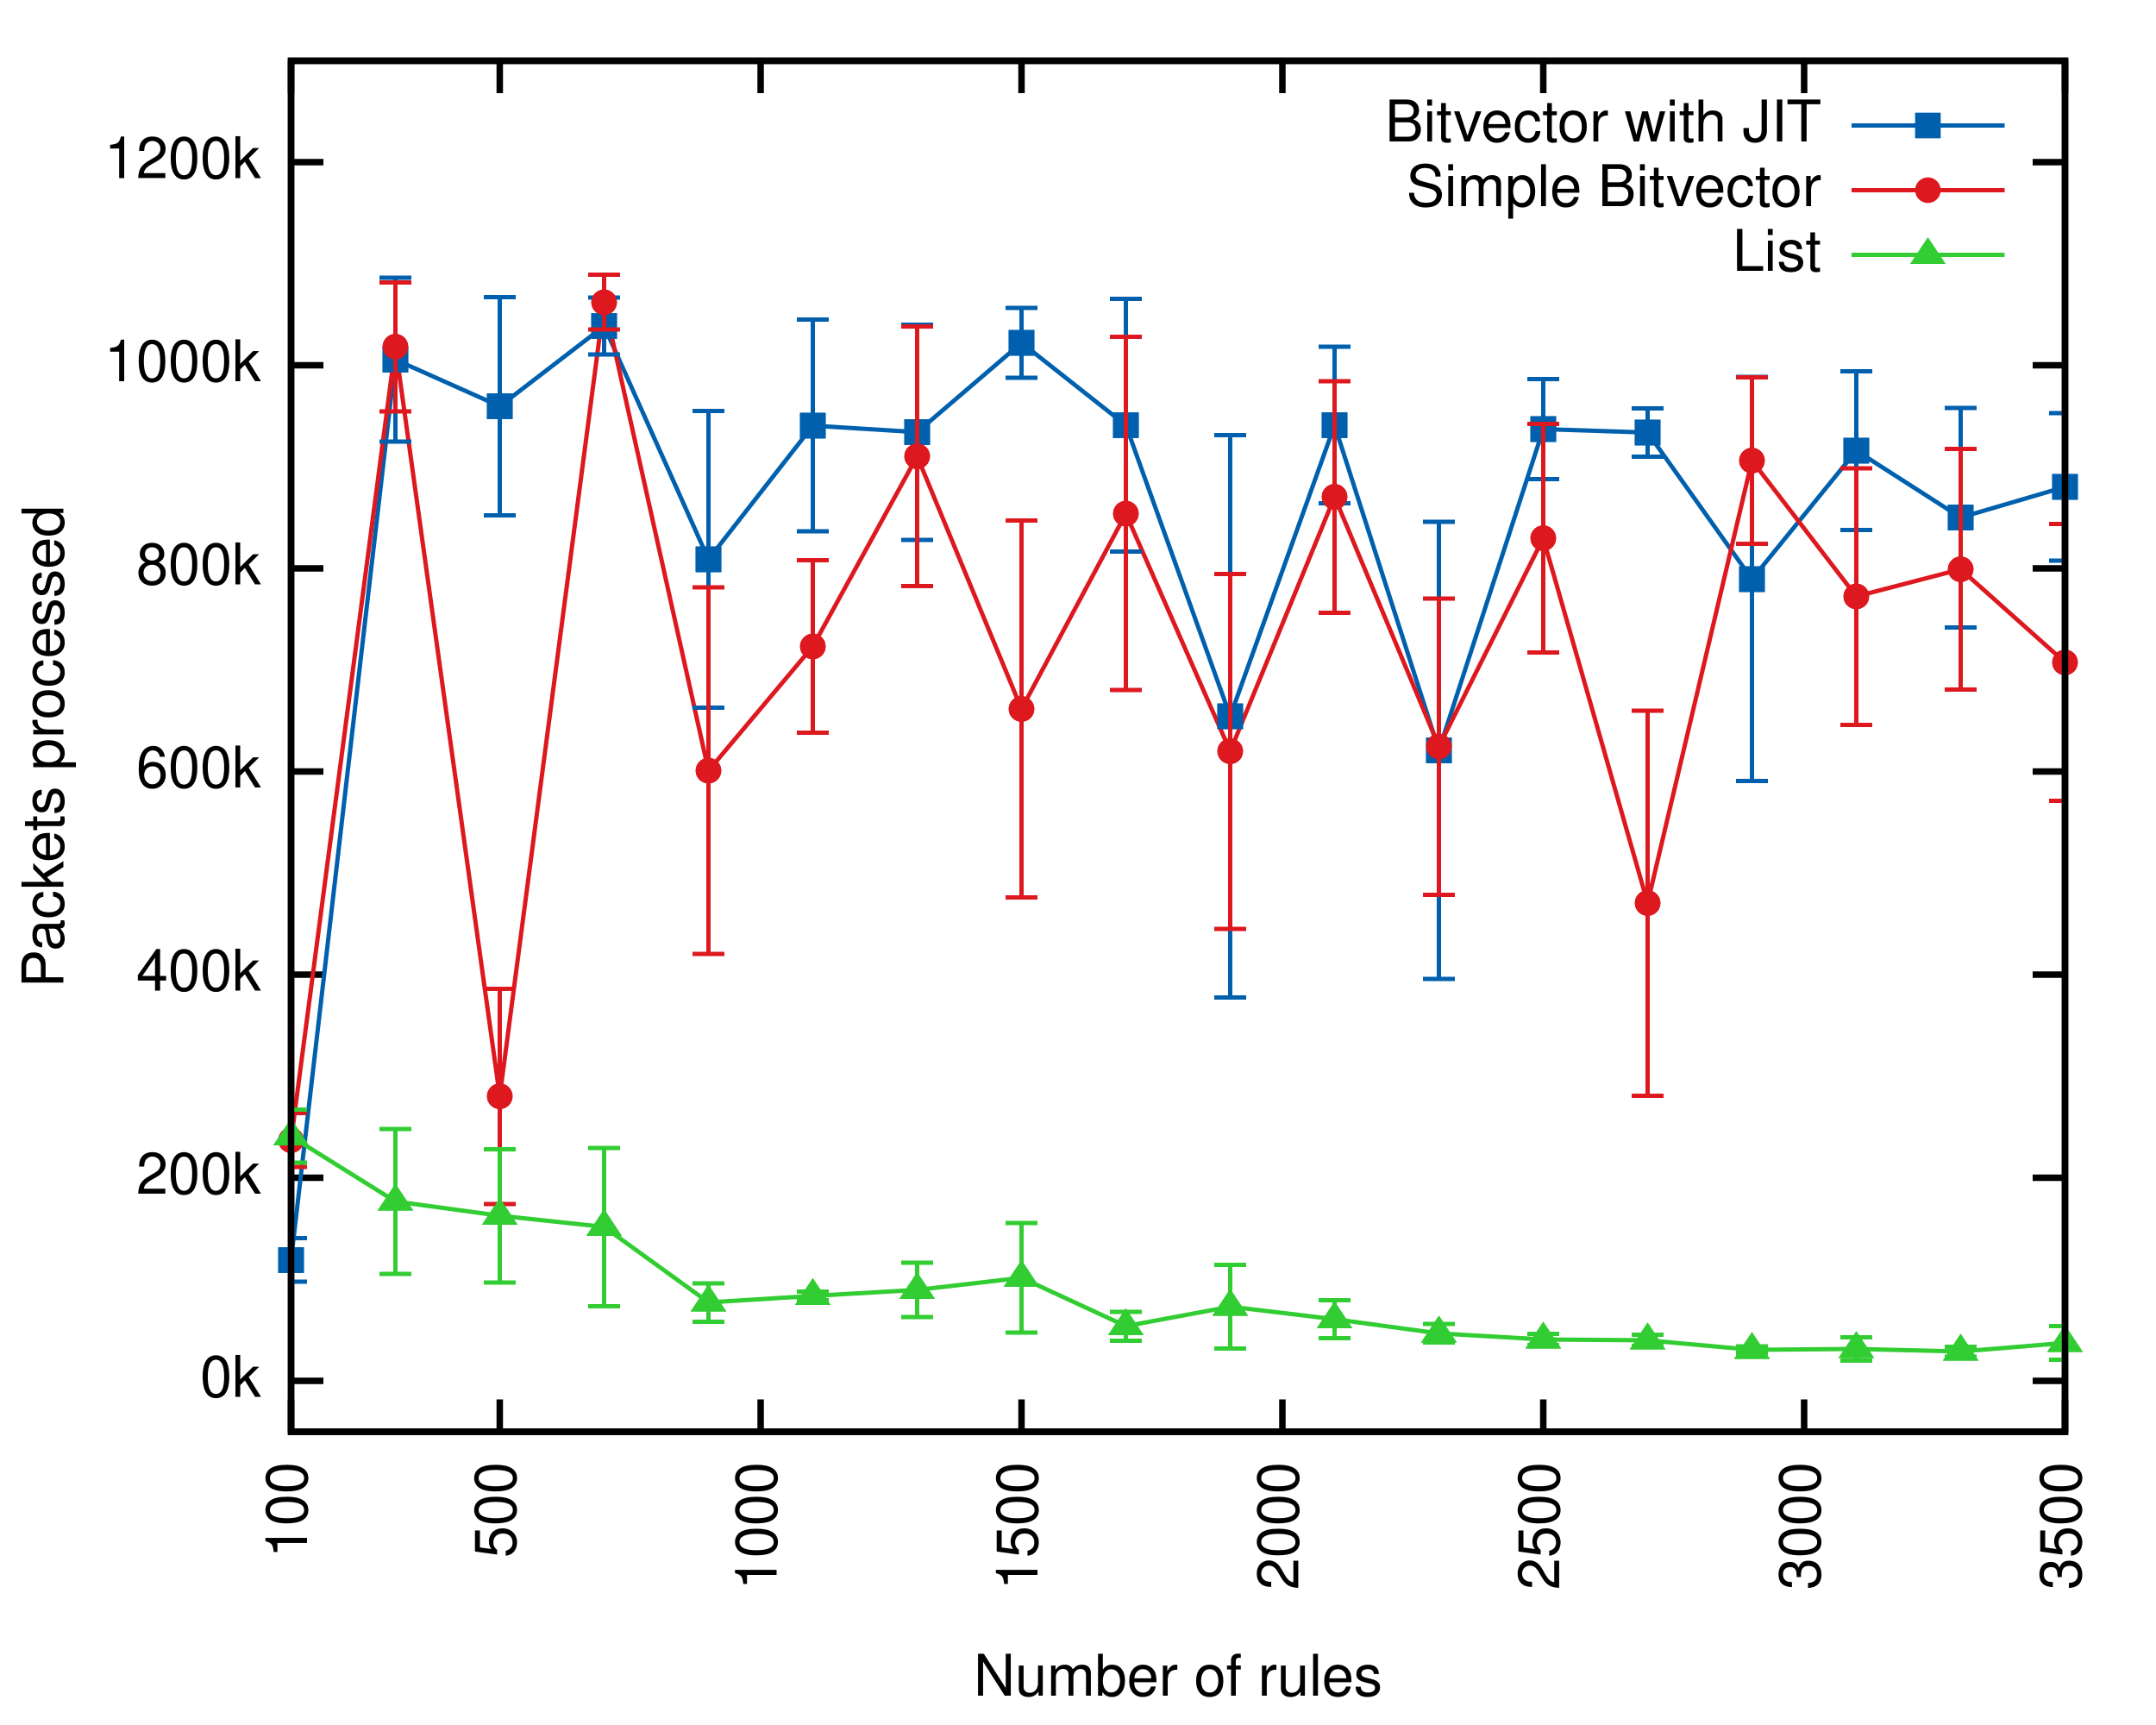
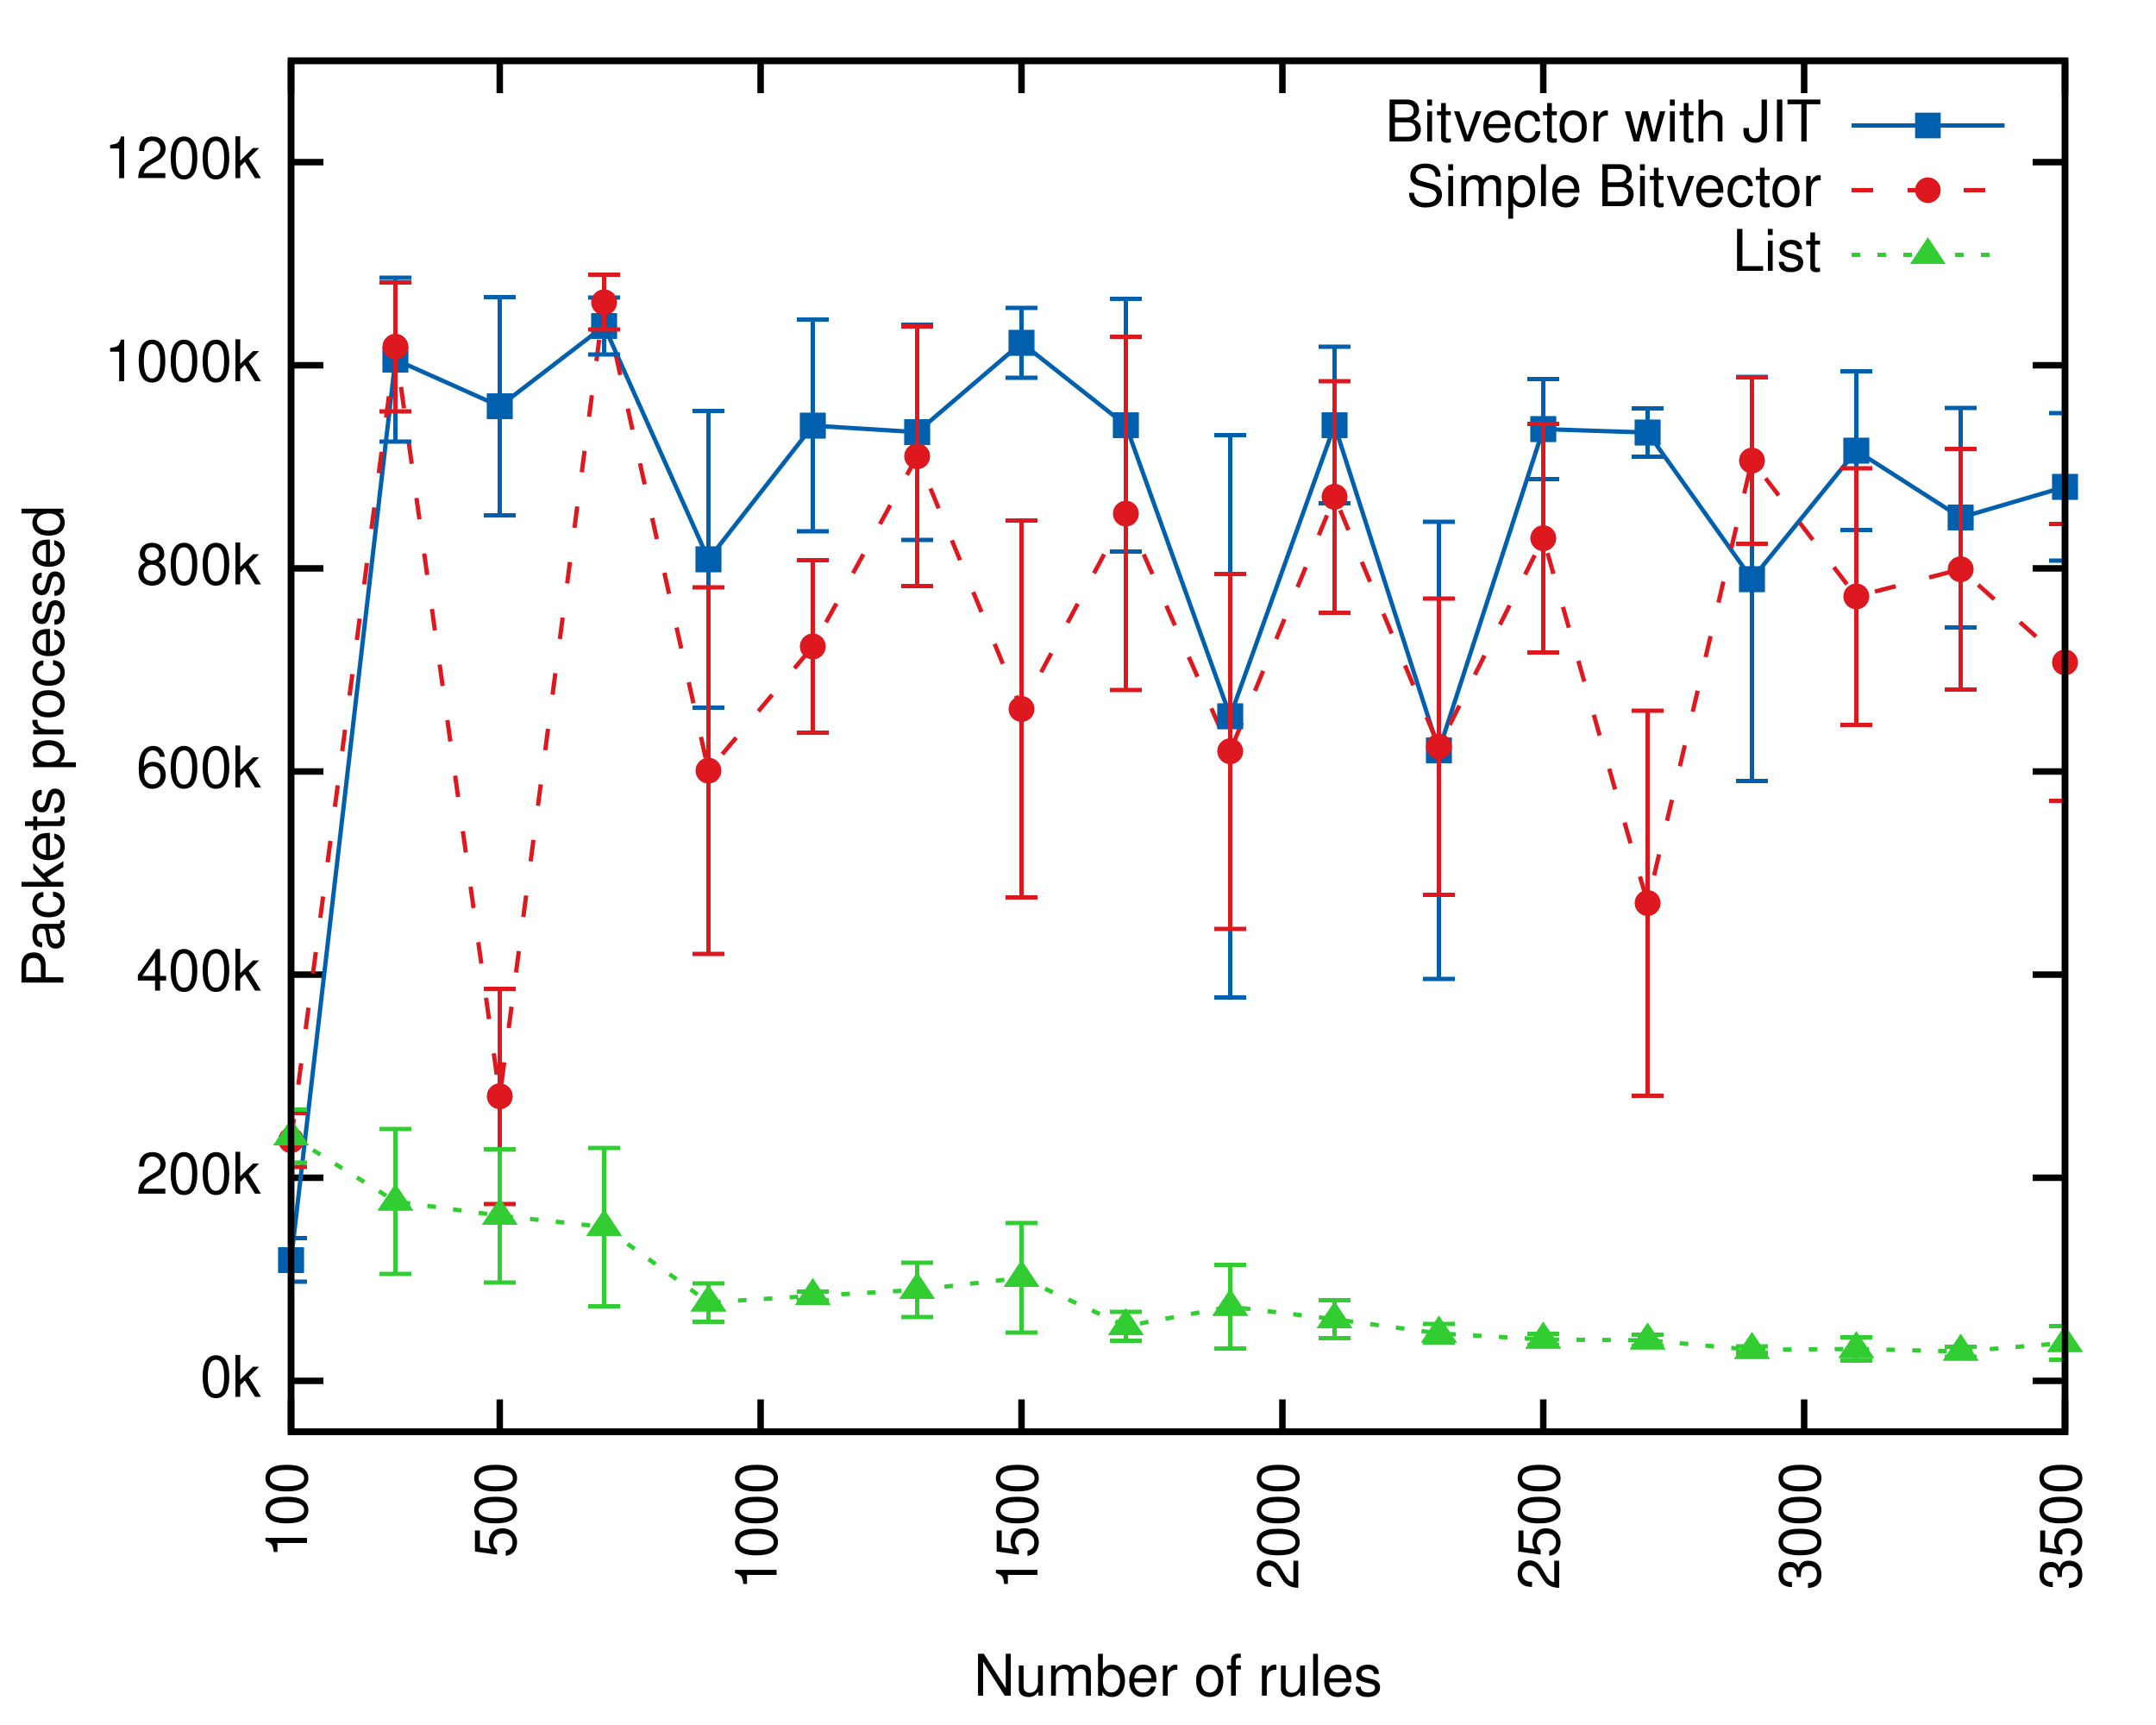
<svg xmlns="http://www.w3.org/2000/svg" xmlns:xlink="http://www.w3.org/1999/xlink" width="500" height="400" viewBox="0 0 500 400">
  <g id="gnuplot_canvas">
    <rect x="0" y="0" width="500" height="400" fill="none" />
    <defs>
      <circle id="gpDot" r="0.5" stroke-width="0.5" />
      <path id="gpPt0" stroke-width="0.267" stroke="currentColor" d="M-1,0 h2 M0,-1 v2" />
      <path id="gpPt1" stroke-width="0.267" stroke="currentColor" d="M-1,-1 L1,1 M1,-1 L-1,1" />
      <path id="gpPt2" stroke-width="0.267" stroke="currentColor" d="M-1,0 L1,0 M0,-1 L0,1 M-1,-1 L1,1 M-1,1 L1,-1" />
      <rect id="gpPt3" stroke-width="0.267" stroke="currentColor" x="-1" y="-1" width="2" height="2" />
      <rect id="gpPt4" stroke-width="0.267" stroke="currentColor" fill="currentColor" x="-1" y="-1" width="2" height="2" />
      <circle id="gpPt5" stroke-width="0.267" stroke="currentColor" cx="0" cy="0" r="1" />
      <use xlink:href="#gpPt5" id="gpPt6" fill="currentColor" stroke="none" />
      <path id="gpPt7" stroke-width="0.267" stroke="currentColor" d="M0,-1.33 L-1.33,0.67 L1.33,0.67 z" />
      <use xlink:href="#gpPt7" id="gpPt8" fill="currentColor" stroke="none" />
      <use xlink:href="#gpPt7" id="gpPt9" stroke="currentColor" transform="rotate(180)" />
      <use xlink:href="#gpPt9" id="gpPt10" fill="currentColor" stroke="none" />
      <use xlink:href="#gpPt3" id="gpPt11" stroke="currentColor" transform="rotate(45)" />
      <use xlink:href="#gpPt11" id="gpPt12" fill="currentColor" stroke="none" />
    </defs>
    <g style="fill:none; color:white; stroke:currentColor; stroke-width:1.00; stroke-linecap:butt; stroke-linejoin:miter">
</g>
    <g style="fill:none; color:white; stroke:currentColor; stroke-width:1.50; stroke-linecap:butt; stroke-linejoin:miter">
</g>
    <g style="fill:none; color:black; stroke:currentColor; stroke-width:1.50; stroke-linecap:butt; stroke-linejoin:miter">
      <path stroke="black" d="M67.5,320.2 L75.0,320.2 M478.9,320.2 L471.4,320.2  " />
      <g transform="translate(60.5,323.9)" style="stroke:none; fill:black; font-family:Verdana, Helvetica, Arial, sans-serif; font-size:10.00pt; text-anchor:end">
        <text>0k</text>
      </g>
      <path stroke="black" d="M67.5,273.1 L75.0,273.1 M478.9,273.1 L471.4,273.1  " />
      <g transform="translate(60.5,276.8)" style="stroke:none; fill:black; font-family:Verdana, Helvetica, Arial, sans-serif; font-size:10.00pt; text-anchor:end">
        <text>200k</text>
      </g>
      <path stroke="black" d="M67.5,226.0 L75.0,226.0 M478.9,226.0 L471.4,226.0  " />
      <g transform="translate(60.5,229.7)" style="stroke:none; fill:black; font-family:Verdana, Helvetica, Arial, sans-serif; font-size:10.00pt; text-anchor:end">
        <text>400k</text>
      </g>
      <path stroke="black" d="M67.5,178.9 L75.0,178.9 M478.9,178.9 L471.4,178.9  " />
      <g transform="translate(60.5,182.6)" style="stroke:none; fill:black; font-family:Verdana, Helvetica, Arial, sans-serif; font-size:10.00pt; text-anchor:end">
        <text>600k</text>
      </g>
      <path stroke="black" d="M67.5,131.8 L75.0,131.8 M478.9,131.8 L471.4,131.8  " />
      <g transform="translate(60.5,135.5)" style="stroke:none; fill:black; font-family:Verdana, Helvetica, Arial, sans-serif; font-size:10.00pt; text-anchor:end">
        <text>800k</text>
      </g>
      <path stroke="black" d="M67.5,84.7 L75.0,84.7 M478.9,84.7 L471.4,84.7  " />
      <g transform="translate(60.5,88.4)" style="stroke:none; fill:black; font-family:Verdana, Helvetica, Arial, sans-serif; font-size:10.00pt; text-anchor:end">
        <text>1000k</text>
      </g>
      <path stroke="black" d="M67.5,37.6 L75.0,37.6 M478.9,37.6 L471.4,37.6  " />
      <g transform="translate(60.5,41.3)" style="stroke:none; fill:black; font-family:Verdana, Helvetica, Arial, sans-serif; font-size:10.00pt; text-anchor:end">
        <text>1200k</text>
      </g>
      <path stroke="black" d="M67.5,332.0 L67.5,324.5 M67.5,14.1 L67.5,21.6  " />
      <g transform="translate(71.2,339.0) rotate(270)" style="stroke:none; fill:black; font-family:Verdana, Helvetica, Arial, sans-serif; font-size:10.00pt; text-anchor:end">
        <text>100</text>
      </g>
      <path stroke="black" d="M115.9,332.0 L115.9,324.5 M115.9,14.1 L115.9,21.6  " />
      <g transform="translate(119.6,339.0) rotate(270)" style="stroke:none; fill:black; font-family:Verdana, Helvetica, Arial, sans-serif; font-size:10.00pt; text-anchor:end">
        <text> 500</text>
      </g>
      <path stroke="black" d="M176.4,332.0 L176.4,324.5 M176.4,14.1 L176.4,21.6  " />
      <g transform="translate(180.1,339.0) rotate(270)" style="stroke:none; fill:black; font-family:Verdana, Helvetica, Arial, sans-serif; font-size:10.00pt; text-anchor:end">
        <text> 1000</text>
      </g>
      <path stroke="black" d="M236.9,332.0 L236.9,324.5 M236.9,14.1 L236.9,21.6  " />
      <g transform="translate(240.6,339.0) rotate(270)" style="stroke:none; fill:black; font-family:Verdana, Helvetica, Arial, sans-serif; font-size:10.00pt; text-anchor:end">
        <text> 1500</text>
      </g>
      <path stroke="black" d="M297.4,332.0 L297.4,324.5 M297.4,14.1 L297.4,21.6  " />
      <g transform="translate(301.1,339.0) rotate(270)" style="stroke:none; fill:black; font-family:Verdana, Helvetica, Arial, sans-serif; font-size:10.00pt; text-anchor:end">
        <text> 2000</text>
      </g>
      <path stroke="black" d="M357.9,332.0 L357.9,324.5 M357.9,14.1 L357.9,21.6  " />
      <g transform="translate(361.6,339.0) rotate(270)" style="stroke:none; fill:black; font-family:Verdana, Helvetica, Arial, sans-serif; font-size:10.00pt; text-anchor:end">
        <text> 2500</text>
      </g>
      <path stroke="black" d="M418.4,332.0 L418.4,324.5 M418.4,14.1 L418.4,21.6  " />
      <g transform="translate(422.1,339.0) rotate(270)" style="stroke:none; fill:black; font-family:Verdana, Helvetica, Arial, sans-serif; font-size:10.00pt; text-anchor:end">
        <text> 3000</text>
      </g>
      <path stroke="black" d="M478.9,332.0 L478.9,324.5 M478.9,14.1 L478.9,21.6  " />
      <g transform="translate(482.6,339.0) rotate(270)" style="stroke:none; fill:black; font-family:Verdana, Helvetica, Arial, sans-serif; font-size:10.00pt; text-anchor:end">
        <text> 3500</text>
      </g>
      <path stroke="black" d="M67.5,14.1 L67.5,332.0 L478.9,332.0 L478.9,14.1 L67.5,14.1 Z  " />
      <g transform="translate(14.7,173.1) rotate(270)" style="stroke:none; fill:black; font-family:Verdana, Helvetica, Arial, sans-serif; font-size:10.00pt; text-anchor:middle">
        <text>Packets processed</text>
      </g>
      <g transform="translate(273.2,393.2)" style="stroke:none; fill:black; font-family:Verdana, Helvetica, Arial, sans-serif; font-size:10.00pt; text-anchor:middle">
        <text>Number of rules</text>
      </g>
    </g>
    <g id="gnuplot_plot_1">
      <g style="fill:none; color:white; stroke:black; stroke-width:1.00; stroke-linecap:butt; stroke-linejoin:miter">
</g>
      <g style="fill:none; color:red; stroke:currentColor; stroke-width:1.00; stroke-linecap:butt; stroke-linejoin:miter">
        <g transform="translate(422.4,32.8)" style="stroke:none; fill:black; font-family:Verdana, Helvetica, Arial, sans-serif; font-size:10.00pt; text-anchor:end">
          <text>Bitvector with JIT</text>
        </g>
        <path stroke="rgb(  0,  96, 173)" d="M429.4,29.1 L464.9,29.1 M67.5,292.2 L91.7,83.4 L115.9,94.2 L140.1,75.6 L164.3,129.7 L188.5,98.7    L212.7,100.2 L236.9,79.5 L261.1,98.6 L285.3,166.1 L309.5,98.6 L333.7,174.0 L357.9,99.5 L382.1,100.3    L406.3,134.3 L430.5,104.5 L454.7,120.0 L478.9,112.9  " />
        <use xlink:href="#gpPt4" transform="translate(67.5,292.2) scale(2.62)" color="rgb(  0,  96, 173)" />
        <use xlink:href="#gpPt4" transform="translate(91.7,83.4) scale(2.62)" color="rgb(  0,  96, 173)" />
        <use xlink:href="#gpPt4" transform="translate(115.9,94.2) scale(2.62)" color="rgb(  0,  96, 173)" />
        <use xlink:href="#gpPt4" transform="translate(140.1,75.6) scale(2.62)" color="rgb(  0,  96, 173)" />
        <use xlink:href="#gpPt4" transform="translate(164.3,129.7) scale(2.62)" color="rgb(  0,  96, 173)" />
        <use xlink:href="#gpPt4" transform="translate(188.5,98.7) scale(2.62)" color="rgb(  0,  96, 173)" />
        <use xlink:href="#gpPt4" transform="translate(212.7,100.2) scale(2.62)" color="rgb(  0,  96, 173)" />
        <use xlink:href="#gpPt4" transform="translate(236.9,79.5) scale(2.62)" color="rgb(  0,  96, 173)" />
        <use xlink:href="#gpPt4" transform="translate(261.1,98.6) scale(2.62)" color="rgb(  0,  96, 173)" />
        <use xlink:href="#gpPt4" transform="translate(285.3,166.1) scale(2.62)" color="rgb(  0,  96, 173)" />
        <use xlink:href="#gpPt4" transform="translate(309.5,98.6) scale(2.62)" color="rgb(  0,  96, 173)" />
        <use xlink:href="#gpPt4" transform="translate(333.7,174.0) scale(2.62)" color="rgb(  0,  96, 173)" />
        <use xlink:href="#gpPt4" transform="translate(357.9,99.5) scale(2.62)" color="rgb(  0,  96, 173)" />
        <use xlink:href="#gpPt4" transform="translate(382.1,100.3) scale(2.62)" color="rgb(  0,  96, 173)" />
        <use xlink:href="#gpPt4" transform="translate(406.3,134.3) scale(2.62)" color="rgb(  0,  96, 173)" />
        <use xlink:href="#gpPt4" transform="translate(430.5,104.5) scale(2.62)" color="rgb(  0,  96, 173)" />
        <use xlink:href="#gpPt4" transform="translate(454.7,120.0) scale(2.62)" color="rgb(  0,  96, 173)" />
        <use xlink:href="#gpPt4" transform="translate(478.9,112.9) scale(2.62)" color="rgb(  0,  96, 173)" />
        <use xlink:href="#gpPt4" transform="translate(447.1,29.1) scale(2.62)" color="rgb(  0,  96, 173)" />
      </g>
    </g>
    <g id="gnuplot_plot_2">
      <g style="fill:none; color:green; stroke:currentColor; stroke-width:1.00; stroke-linecap:butt; stroke-linejoin:miter">
        <g transform="translate(422.4,47.8)" style="stroke:none; fill:black; font-family:Verdana, Helvetica, Arial, sans-serif; font-size:10.00pt; text-anchor:end">
          <text>Simple Bitvector</text>
        </g>
-         <path stroke="rgb(221,  24,  31)" d="M429.4,44.1 L464.9,44.1 M67.5,264.4 L91.7,80.4 L115.9,254.2 L140.1,70.1 L164.3,178.7 L188.5,149.9    L212.7,105.8 L236.9,164.4 L261.1,119.1 L285.3,174.2 L309.5,115.2 L333.7,173.1 L357.9,124.8 L382.1,209.4    L406.3,106.8 L430.5,138.3 L454.7,132.0 L478.9,153.6  " />
+         <path stroke="rgb(221,  24,  31)" stroke-dasharray=" 5,8" d="M429.4,44.1 L464.9,44.1 M67.5,264.4 L91.7,80.4 L115.9,254.2 L140.1,70.1 L164.3,178.7 L188.5,149.9    L212.7,105.8 L236.9,164.4 L261.1,119.1 L285.3,174.2 L309.5,115.2 L333.7,173.1 L357.9,124.8 L382.1,209.4    L406.3,106.8 L430.5,138.3 L454.7,132.0 L478.9,153.6  " />
        <use xlink:href="#gpPt6" transform="translate(67.5,264.4) scale(2.62)" color="rgb(221,  24,  31)" />
        <use xlink:href="#gpPt6" transform="translate(91.7,80.4) scale(2.62)" color="rgb(221,  24,  31)" />
        <use xlink:href="#gpPt6" transform="translate(115.9,254.2) scale(2.62)" color="rgb(221,  24,  31)" />
        <use xlink:href="#gpPt6" transform="translate(140.1,70.1) scale(2.62)" color="rgb(221,  24,  31)" />
        <use xlink:href="#gpPt6" transform="translate(164.3,178.7) scale(2.62)" color="rgb(221,  24,  31)" />
        <use xlink:href="#gpPt6" transform="translate(188.5,149.9) scale(2.62)" color="rgb(221,  24,  31)" />
        <use xlink:href="#gpPt6" transform="translate(212.7,105.8) scale(2.62)" color="rgb(221,  24,  31)" />
        <use xlink:href="#gpPt6" transform="translate(236.9,164.4) scale(2.62)" color="rgb(221,  24,  31)" />
        <use xlink:href="#gpPt6" transform="translate(261.1,119.1) scale(2.62)" color="rgb(221,  24,  31)" />
        <use xlink:href="#gpPt6" transform="translate(285.3,174.2) scale(2.62)" color="rgb(221,  24,  31)" />
        <use xlink:href="#gpPt6" transform="translate(309.5,115.2) scale(2.62)" color="rgb(221,  24,  31)" />
        <use xlink:href="#gpPt6" transform="translate(333.7,173.1) scale(2.62)" color="rgb(221,  24,  31)" />
        <use xlink:href="#gpPt6" transform="translate(357.9,124.8) scale(2.62)" color="rgb(221,  24,  31)" />
        <use xlink:href="#gpPt6" transform="translate(382.1,209.4) scale(2.62)" color="rgb(221,  24,  31)" />
        <use xlink:href="#gpPt6" transform="translate(406.3,106.8) scale(2.62)" color="rgb(221,  24,  31)" />
        <use xlink:href="#gpPt6" transform="translate(430.5,138.3) scale(2.62)" color="rgb(221,  24,  31)" />
        <use xlink:href="#gpPt6" transform="translate(454.7,132.0) scale(2.62)" color="rgb(221,  24,  31)" />
        <use xlink:href="#gpPt6" transform="translate(478.9,153.6) scale(2.62)" color="rgb(221,  24,  31)" />
        <use xlink:href="#gpPt6" transform="translate(447.1,44.1) scale(2.62)" color="rgb(221,  24,  31)" />
      </g>
    </g>
    <g id="gnuplot_plot_3">
      <g style="fill:none; color:blue; stroke:currentColor; stroke-width:1.00; stroke-linecap:butt; stroke-linejoin:miter">
        <g transform="translate(422.4,62.8)" style="stroke:none; fill:black; font-family:Verdana, Helvetica, Arial, sans-serif; font-size:10.00pt; text-anchor:end">
          <text>List</text>
        </g>
-         <path stroke="rgb( 50, 205,  50)" d="M429.4,59.1 L464.9,59.1 M67.5,263.5 L91.7,278.6 L115.9,281.9 L140.1,284.5 L164.3,302.0 L188.5,300.5    L212.7,299.1 L236.9,296.3 L261.1,307.5 L285.3,303.0 L309.5,305.9 L333.7,309.2 L357.9,310.6 L382.1,310.8    L406.3,313.0 L430.5,312.8 L454.7,313.4 L478.9,311.4  " />
+         <path stroke="rgb( 50, 205,  50)" stroke-dasharray=" 2,4" d="M429.4,59.1 L464.9,59.1 M67.5,263.5 L91.7,278.6 L115.9,281.9 L140.1,284.5 L164.3,302.0 L188.5,300.5    L212.7,299.1 L236.9,296.3 L261.1,307.5 L285.3,303.0 L309.5,305.9 L333.7,309.2 L357.9,310.6 L382.1,310.8    L406.3,313.0 L430.5,312.8 L454.7,313.4 L478.9,311.4  " />
        <use xlink:href="#gpPt8" transform="translate(67.5,263.5) scale(2.62)" color="rgb( 50, 205,  50)" />
        <use xlink:href="#gpPt8" transform="translate(91.7,278.6) scale(2.62)" color="rgb( 50, 205,  50)" />
        <use xlink:href="#gpPt8" transform="translate(115.9,281.9) scale(2.62)" color="rgb( 50, 205,  50)" />
        <use xlink:href="#gpPt8" transform="translate(140.1,284.5) scale(2.62)" color="rgb( 50, 205,  50)" />
        <use xlink:href="#gpPt8" transform="translate(164.3,302.0) scale(2.62)" color="rgb( 50, 205,  50)" />
        <use xlink:href="#gpPt8" transform="translate(188.5,300.5) scale(2.62)" color="rgb( 50, 205,  50)" />
        <use xlink:href="#gpPt8" transform="translate(212.7,299.1) scale(2.62)" color="rgb( 50, 205,  50)" />
        <use xlink:href="#gpPt8" transform="translate(236.9,296.3) scale(2.62)" color="rgb( 50, 205,  50)" />
        <use xlink:href="#gpPt8" transform="translate(261.1,307.5) scale(2.62)" color="rgb( 50, 205,  50)" />
        <use xlink:href="#gpPt8" transform="translate(285.3,303.0) scale(2.62)" color="rgb( 50, 205,  50)" />
        <use xlink:href="#gpPt8" transform="translate(309.5,305.9) scale(2.62)" color="rgb( 50, 205,  50)" />
        <use xlink:href="#gpPt8" transform="translate(333.7,309.2) scale(2.62)" color="rgb( 50, 205,  50)" />
        <use xlink:href="#gpPt8" transform="translate(357.9,310.6) scale(2.62)" color="rgb( 50, 205,  50)" />
        <use xlink:href="#gpPt8" transform="translate(382.1,310.8) scale(2.62)" color="rgb( 50, 205,  50)" />
        <use xlink:href="#gpPt8" transform="translate(406.3,313.0) scale(2.62)" color="rgb( 50, 205,  50)" />
        <use xlink:href="#gpPt8" transform="translate(430.5,312.8) scale(2.62)" color="rgb( 50, 205,  50)" />
        <use xlink:href="#gpPt8" transform="translate(454.7,313.4) scale(2.62)" color="rgb( 50, 205,  50)" />
        <use xlink:href="#gpPt8" transform="translate(478.9,311.4) scale(2.62)" color="rgb( 50, 205,  50)" />
        <use xlink:href="#gpPt8" transform="translate(447.1,59.1) scale(2.62)" color="rgb( 50, 205,  50)" />
      </g>
    </g>
    <g id="gnuplot_plot_4">
      <g style="fill:none; color:red; stroke:currentColor; stroke-width:1.00; stroke-linecap:butt; stroke-linejoin:miter">
        <path stroke="rgb(  0,  96, 173)" d="M67.5,297.2 L67.5,287.1 M67.5,297.2 L71.2,297.2 M67.5,287.1 L71.2,287.1 M91.7,102.4 L91.7,64.4    M88.0,102.4 L95.4,102.4 M88.0,64.4 L95.4,64.4 M115.9,119.5 L115.9,68.9 M112.2,119.5 L119.6,119.5    M112.2,68.9 L119.6,68.9 M140.1,82.2 L140.1,69.0 M136.4,82.2 L143.8,82.2 M136.4,69.0 L143.8,69.0    M164.3,164.1 L164.3,95.3 M160.6,164.1 L168.0,164.1 M160.6,95.3 L168.0,95.3 M188.5,123.2 L188.5,74.1    M184.8,123.2 L192.2,123.2 M184.8,74.1 L192.2,74.1 M212.7,125.2 L212.7,75.3 M209.0,125.2 L216.4,125.2    M209.0,75.3 L216.4,75.3 M236.9,87.6 L236.9,71.4 M233.2,87.6 L240.6,87.6 M233.2,71.4 L240.6,71.4    M261.1,127.9 L261.1,69.3 M257.4,127.9 L264.8,127.9 M257.4,69.3 L264.8,69.3 M285.3,231.3 L285.3,100.9    M281.6,231.3 L289.0,231.3 M281.6,100.9 L289.0,100.9 M309.5,116.7 L309.5,80.4 M305.8,116.7 L313.2,116.7    M305.8,80.4 L313.2,80.4 M333.7,227.0 L333.7,121.0 M330.0,227.0 L337.4,227.0 M330.0,121.0 L337.4,121.0    M357.9,111.1 L357.9,87.9 M354.2,111.1 L361.6,111.1 M354.2,87.9 L361.6,87.9 M382.1,105.9 L382.1,94.7    M378.4,105.9 L385.8,105.9 M378.4,94.7 L385.8,94.7 M406.3,181.1 L406.3,87.4 M402.6,181.1 L410.0,181.1    M402.6,87.4 L410.0,87.4 M430.5,122.9 L430.5,86.1 M426.8,122.9 L434.2,122.9 M426.8,86.1 L434.2,86.1    M454.7,145.5 L454.7,94.6 M451.0,145.5 L458.4,145.5 M451.0,94.6 L458.4,94.6 M478.9,130.0 L478.9,95.8    M475.2,130.0 L478.9,130.0 M475.2,95.8 L478.9,95.8  " />
        <use xlink:href="#gpPt4" transform="translate(67.5,292.2) scale(2.62)" color="rgb(  0,  96, 173)" />
        <use xlink:href="#gpPt4" transform="translate(91.7,83.4) scale(2.62)" color="rgb(  0,  96, 173)" />
        <use xlink:href="#gpPt4" transform="translate(115.9,94.2) scale(2.62)" color="rgb(  0,  96, 173)" />
        <use xlink:href="#gpPt4" transform="translate(140.1,75.6) scale(2.62)" color="rgb(  0,  96, 173)" />
        <use xlink:href="#gpPt4" transform="translate(164.3,129.7) scale(2.62)" color="rgb(  0,  96, 173)" />
        <use xlink:href="#gpPt4" transform="translate(188.5,98.7) scale(2.62)" color="rgb(  0,  96, 173)" />
        <use xlink:href="#gpPt4" transform="translate(212.7,100.2) scale(2.62)" color="rgb(  0,  96, 173)" />
        <use xlink:href="#gpPt4" transform="translate(236.9,79.5) scale(2.62)" color="rgb(  0,  96, 173)" />
        <use xlink:href="#gpPt4" transform="translate(261.1,98.6) scale(2.62)" color="rgb(  0,  96, 173)" />
        <use xlink:href="#gpPt4" transform="translate(285.3,166.1) scale(2.62)" color="rgb(  0,  96, 173)" />
        <use xlink:href="#gpPt4" transform="translate(309.5,98.6) scale(2.62)" color="rgb(  0,  96, 173)" />
        <use xlink:href="#gpPt4" transform="translate(333.7,174.0) scale(2.62)" color="rgb(  0,  96, 173)" />
        <use xlink:href="#gpPt4" transform="translate(357.9,99.5) scale(2.62)" color="rgb(  0,  96, 173)" />
        <use xlink:href="#gpPt4" transform="translate(382.1,100.3) scale(2.62)" color="rgb(  0,  96, 173)" />
        <use xlink:href="#gpPt4" transform="translate(406.3,134.3) scale(2.62)" color="rgb(  0,  96, 173)" />
        <use xlink:href="#gpPt4" transform="translate(430.5,104.5) scale(2.62)" color="rgb(  0,  96, 173)" />
        <use xlink:href="#gpPt4" transform="translate(454.7,120.0) scale(2.62)" color="rgb(  0,  96, 173)" />
        <use xlink:href="#gpPt4" transform="translate(478.9,112.9) scale(2.62)" color="rgb(  0,  96, 173)" />
      </g>
    </g>
    <g id="gnuplot_plot_5">
-       <g style="fill:none; color:green; stroke:currentColor; stroke-width:1.00; stroke-linecap:butt; stroke-linejoin:miter">
+       <g style="fill:none; color:red; stroke:currentColor; stroke-width:1.00; stroke-linecap:butt; stroke-linejoin:miter">
        <path stroke="rgb(221,  24,  31)" d="M67.5,270.6 L67.5,258.1 M67.5,270.6 L71.2,270.6 M67.5,258.1 L71.2,258.1 M91.7,95.4 L91.7,65.5    M88.0,95.4 L95.4,95.4 M88.0,65.5 L95.4,65.5 M115.9,279.2 L115.9,229.3 M112.2,279.2 L119.6,279.2    M112.2,229.3 L119.6,229.3 M140.1,76.4 L140.1,63.7 M136.4,76.4 L143.8,76.4 M136.4,63.7 L143.8,63.7    M164.3,221.2 L164.3,136.2 M160.6,221.2 L168.0,221.2 M160.6,136.2 L168.0,136.2 M188.5,169.9 L188.5,129.9    M184.8,169.9 L192.2,169.9 M184.8,129.9 L192.2,129.9 M212.7,135.9 L212.7,75.7 M209.0,135.9 L216.4,135.9    M209.0,75.7 L216.4,75.7 M236.9,208.1 L236.9,120.7 M233.2,208.1 L240.6,208.1 M233.2,120.7 L240.6,120.7    M261.1,160.0 L261.1,78.1 M257.4,160.0 L264.8,160.0 M257.4,78.1 L264.8,78.1 M285.3,215.4 L285.3,133.1    M281.6,215.4 L289.0,215.4 M281.6,133.1 L289.0,133.1 M309.5,142.1 L309.5,88.4 M305.8,142.1 L313.2,142.1    M305.8,88.4 L313.2,88.4 M333.7,207.5 L333.7,138.8 M330.0,207.5 L337.4,207.5 M330.0,138.8 L337.4,138.8    M357.9,151.3 L357.9,98.3 M354.2,151.3 L361.6,151.3 M354.2,98.3 L361.6,98.3 M382.1,254.1 L382.1,164.8    M378.4,254.1 L385.8,254.1 M378.4,164.8 L385.8,164.8 M406.3,126.1 L406.3,87.5 M402.6,126.1 L410.0,126.1    M402.6,87.5 L410.0,87.5 M430.5,168.1 L430.5,108.6 M426.8,168.1 L434.2,168.1 M426.8,108.6 L434.2,108.6    M454.7,159.9 L454.7,104.1 M451.0,159.9 L458.4,159.9 M451.0,104.1 L458.4,104.1 M478.9,185.7 L478.9,121.5    M475.2,185.7 L478.9,185.7 M475.2,121.5 L478.9,121.5  " />
        <use xlink:href="#gpPt6" transform="translate(67.5,264.4) scale(2.62)" color="rgb(221,  24,  31)" />
        <use xlink:href="#gpPt6" transform="translate(91.7,80.4) scale(2.62)" color="rgb(221,  24,  31)" />
        <use xlink:href="#gpPt6" transform="translate(115.9,254.2) scale(2.62)" color="rgb(221,  24,  31)" />
        <use xlink:href="#gpPt6" transform="translate(140.1,70.1) scale(2.62)" color="rgb(221,  24,  31)" />
        <use xlink:href="#gpPt6" transform="translate(164.3,178.7) scale(2.62)" color="rgb(221,  24,  31)" />
        <use xlink:href="#gpPt6" transform="translate(188.5,149.9) scale(2.62)" color="rgb(221,  24,  31)" />
        <use xlink:href="#gpPt6" transform="translate(212.7,105.8) scale(2.62)" color="rgb(221,  24,  31)" />
        <use xlink:href="#gpPt6" transform="translate(236.9,164.4) scale(2.62)" color="rgb(221,  24,  31)" />
        <use xlink:href="#gpPt6" transform="translate(261.1,119.1) scale(2.62)" color="rgb(221,  24,  31)" />
        <use xlink:href="#gpPt6" transform="translate(285.3,174.2) scale(2.62)" color="rgb(221,  24,  31)" />
        <use xlink:href="#gpPt6" transform="translate(309.5,115.2) scale(2.62)" color="rgb(221,  24,  31)" />
        <use xlink:href="#gpPt6" transform="translate(333.7,173.1) scale(2.62)" color="rgb(221,  24,  31)" />
        <use xlink:href="#gpPt6" transform="translate(357.9,124.8) scale(2.62)" color="rgb(221,  24,  31)" />
        <use xlink:href="#gpPt6" transform="translate(382.1,209.4) scale(2.62)" color="rgb(221,  24,  31)" />
        <use xlink:href="#gpPt6" transform="translate(406.3,106.8) scale(2.62)" color="rgb(221,  24,  31)" />
        <use xlink:href="#gpPt6" transform="translate(430.5,138.3) scale(2.62)" color="rgb(221,  24,  31)" />
        <use xlink:href="#gpPt6" transform="translate(454.7,132.0) scale(2.62)" color="rgb(221,  24,  31)" />
        <use xlink:href="#gpPt6" transform="translate(478.9,153.6) scale(2.62)" color="rgb(221,  24,  31)" />
      </g>
    </g>
    <g id="gnuplot_plot_6">
-       <g style="fill:none; color:blue; stroke:currentColor; stroke-width:1.00; stroke-linecap:butt; stroke-linejoin:miter">
+       <g style="fill:none; color:red; stroke:currentColor; stroke-width:1.00; stroke-linecap:butt; stroke-linejoin:miter">
        <path stroke="rgb( 50, 205,  50)" d="M67.5,269.6 L67.5,257.3 M67.5,269.6 L71.2,269.6 M67.5,257.3 L71.2,257.3 M91.7,295.4 L91.7,261.8    M88.0,295.4 L95.4,295.4 M88.0,261.8 L95.4,261.8 M115.9,297.4 L115.9,266.5 M112.2,297.4 L119.6,297.4    M112.2,266.5 L119.6,266.5 M140.1,302.9 L140.1,266.2 M136.4,302.9 L143.8,302.9 M136.4,266.2 L143.8,266.2    M164.3,306.5 L164.3,297.6 M160.6,306.5 L168.0,306.5 M160.6,297.6 L168.0,297.6 M188.5,301.5 L188.5,299.5    M184.8,301.5 L192.2,301.5 M184.8,299.5 L192.2,299.5 M212.7,305.4 L212.7,292.8 M209.0,305.4 L216.4,305.4    M209.0,292.8 L216.4,292.8 M236.9,309.0 L236.9,283.6 M233.2,309.0 L240.6,309.0 M233.2,283.6 L240.6,283.6    M261.1,310.9 L261.1,304.2 M257.4,310.9 L264.8,310.9 M257.4,304.2 L264.8,304.2 M285.3,312.7 L285.3,293.3    M281.6,312.7 L289.0,312.7 M281.6,293.3 L289.0,293.3 M309.5,310.3 L309.5,301.5 M305.8,310.3 L313.2,310.3    M305.8,301.5 L313.2,301.5 M333.7,311.3 L333.7,307.0 M330.0,311.3 L337.4,311.3 M330.0,307.0 L337.4,307.0    M357.9,311.9 L357.9,309.3 M354.2,311.9 L361.6,311.9 M354.2,309.3 L361.6,309.3 M382.1,312.1 L382.1,309.5    M378.4,312.1 L385.8,312.1 M378.4,309.5 L385.8,309.5 M406.3,313.7 L406.3,312.2 M402.6,313.7 L410.0,313.7    M402.6,312.2 L410.0,312.2 M430.5,315.5 L430.5,310.1 M426.8,315.5 L434.2,315.5 M426.8,310.1 L434.2,310.1    M454.7,314.6 L454.7,312.3 M451.0,314.6 L458.4,314.6 M451.0,312.3 L458.4,312.3 M478.9,315.3 L478.9,307.5    M475.2,315.3 L478.9,315.3 M475.2,307.5 L478.9,307.5  " />
        <use xlink:href="#gpPt8" transform="translate(67.5,263.5) scale(2.62)" color="rgb( 50, 205,  50)" />
        <use xlink:href="#gpPt8" transform="translate(91.7,278.6) scale(2.62)" color="rgb( 50, 205,  50)" />
        <use xlink:href="#gpPt8" transform="translate(115.9,281.9) scale(2.62)" color="rgb( 50, 205,  50)" />
        <use xlink:href="#gpPt8" transform="translate(140.1,284.5) scale(2.62)" color="rgb( 50, 205,  50)" />
        <use xlink:href="#gpPt8" transform="translate(164.3,302.0) scale(2.62)" color="rgb( 50, 205,  50)" />
        <use xlink:href="#gpPt8" transform="translate(188.5,300.5) scale(2.62)" color="rgb( 50, 205,  50)" />
        <use xlink:href="#gpPt8" transform="translate(212.7,299.1) scale(2.62)" color="rgb( 50, 205,  50)" />
        <use xlink:href="#gpPt8" transform="translate(236.9,296.3) scale(2.62)" color="rgb( 50, 205,  50)" />
        <use xlink:href="#gpPt8" transform="translate(261.1,307.5) scale(2.62)" color="rgb( 50, 205,  50)" />
        <use xlink:href="#gpPt8" transform="translate(285.3,303.0) scale(2.62)" color="rgb( 50, 205,  50)" />
        <use xlink:href="#gpPt8" transform="translate(309.5,305.9) scale(2.62)" color="rgb( 50, 205,  50)" />
        <use xlink:href="#gpPt8" transform="translate(333.7,309.2) scale(2.62)" color="rgb( 50, 205,  50)" />
        <use xlink:href="#gpPt8" transform="translate(357.9,310.6) scale(2.62)" color="rgb( 50, 205,  50)" />
        <use xlink:href="#gpPt8" transform="translate(382.1,310.8) scale(2.62)" color="rgb( 50, 205,  50)" />
        <use xlink:href="#gpPt8" transform="translate(406.3,313.0) scale(2.62)" color="rgb( 50, 205,  50)" />
        <use xlink:href="#gpPt8" transform="translate(430.5,312.8) scale(2.62)" color="rgb( 50, 205,  50)" />
        <use xlink:href="#gpPt8" transform="translate(454.7,313.4) scale(2.62)" color="rgb( 50, 205,  50)" />
        <use xlink:href="#gpPt8" transform="translate(478.9,311.4) scale(2.62)" color="rgb( 50, 205,  50)" />
      </g>
    </g>
    <g style="fill:none; color:white; stroke:rgb( 50, 205,  50); stroke-width:1.50; stroke-linecap:butt; stroke-linejoin:miter">
</g>
    <g style="fill:none; color:black; stroke:currentColor; stroke-width:1.50; stroke-linecap:butt; stroke-linejoin:miter">
      <path stroke="black" d="M67.5,14.1 L67.5,332.0 L478.9,332.0 L478.9,14.1 L67.5,14.1 Z  " />
    </g>
  </g>
</svg>
